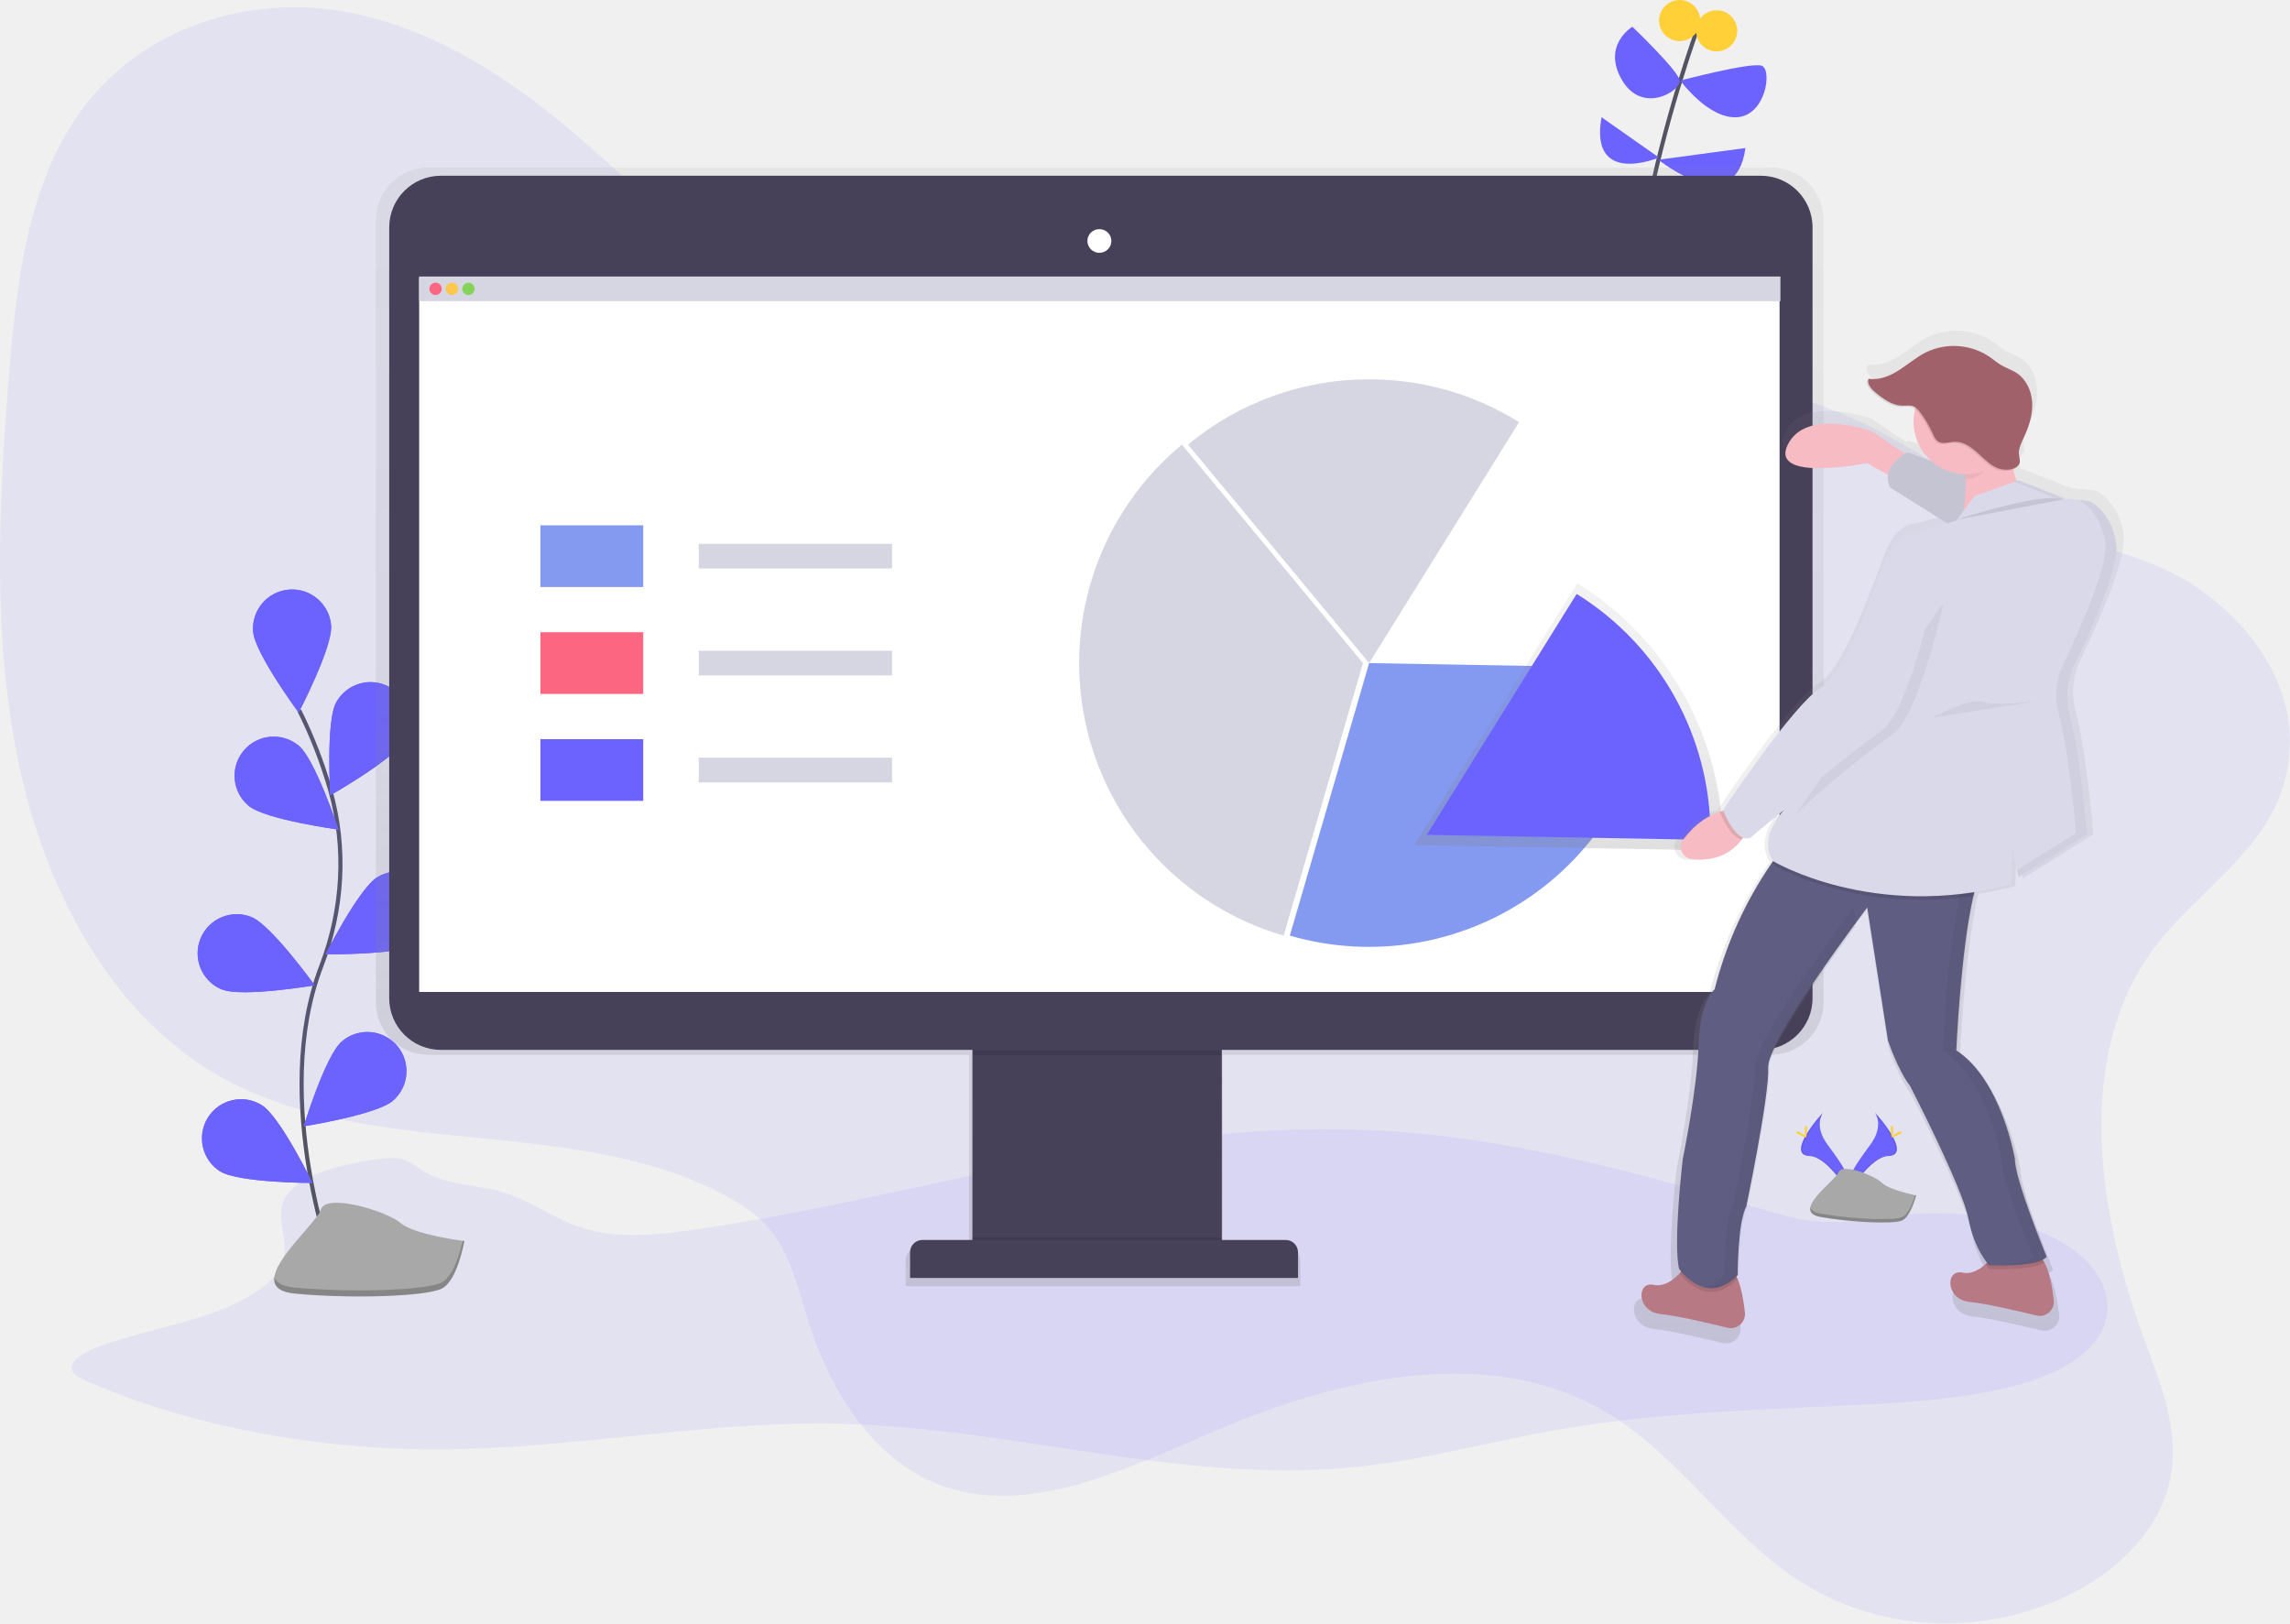
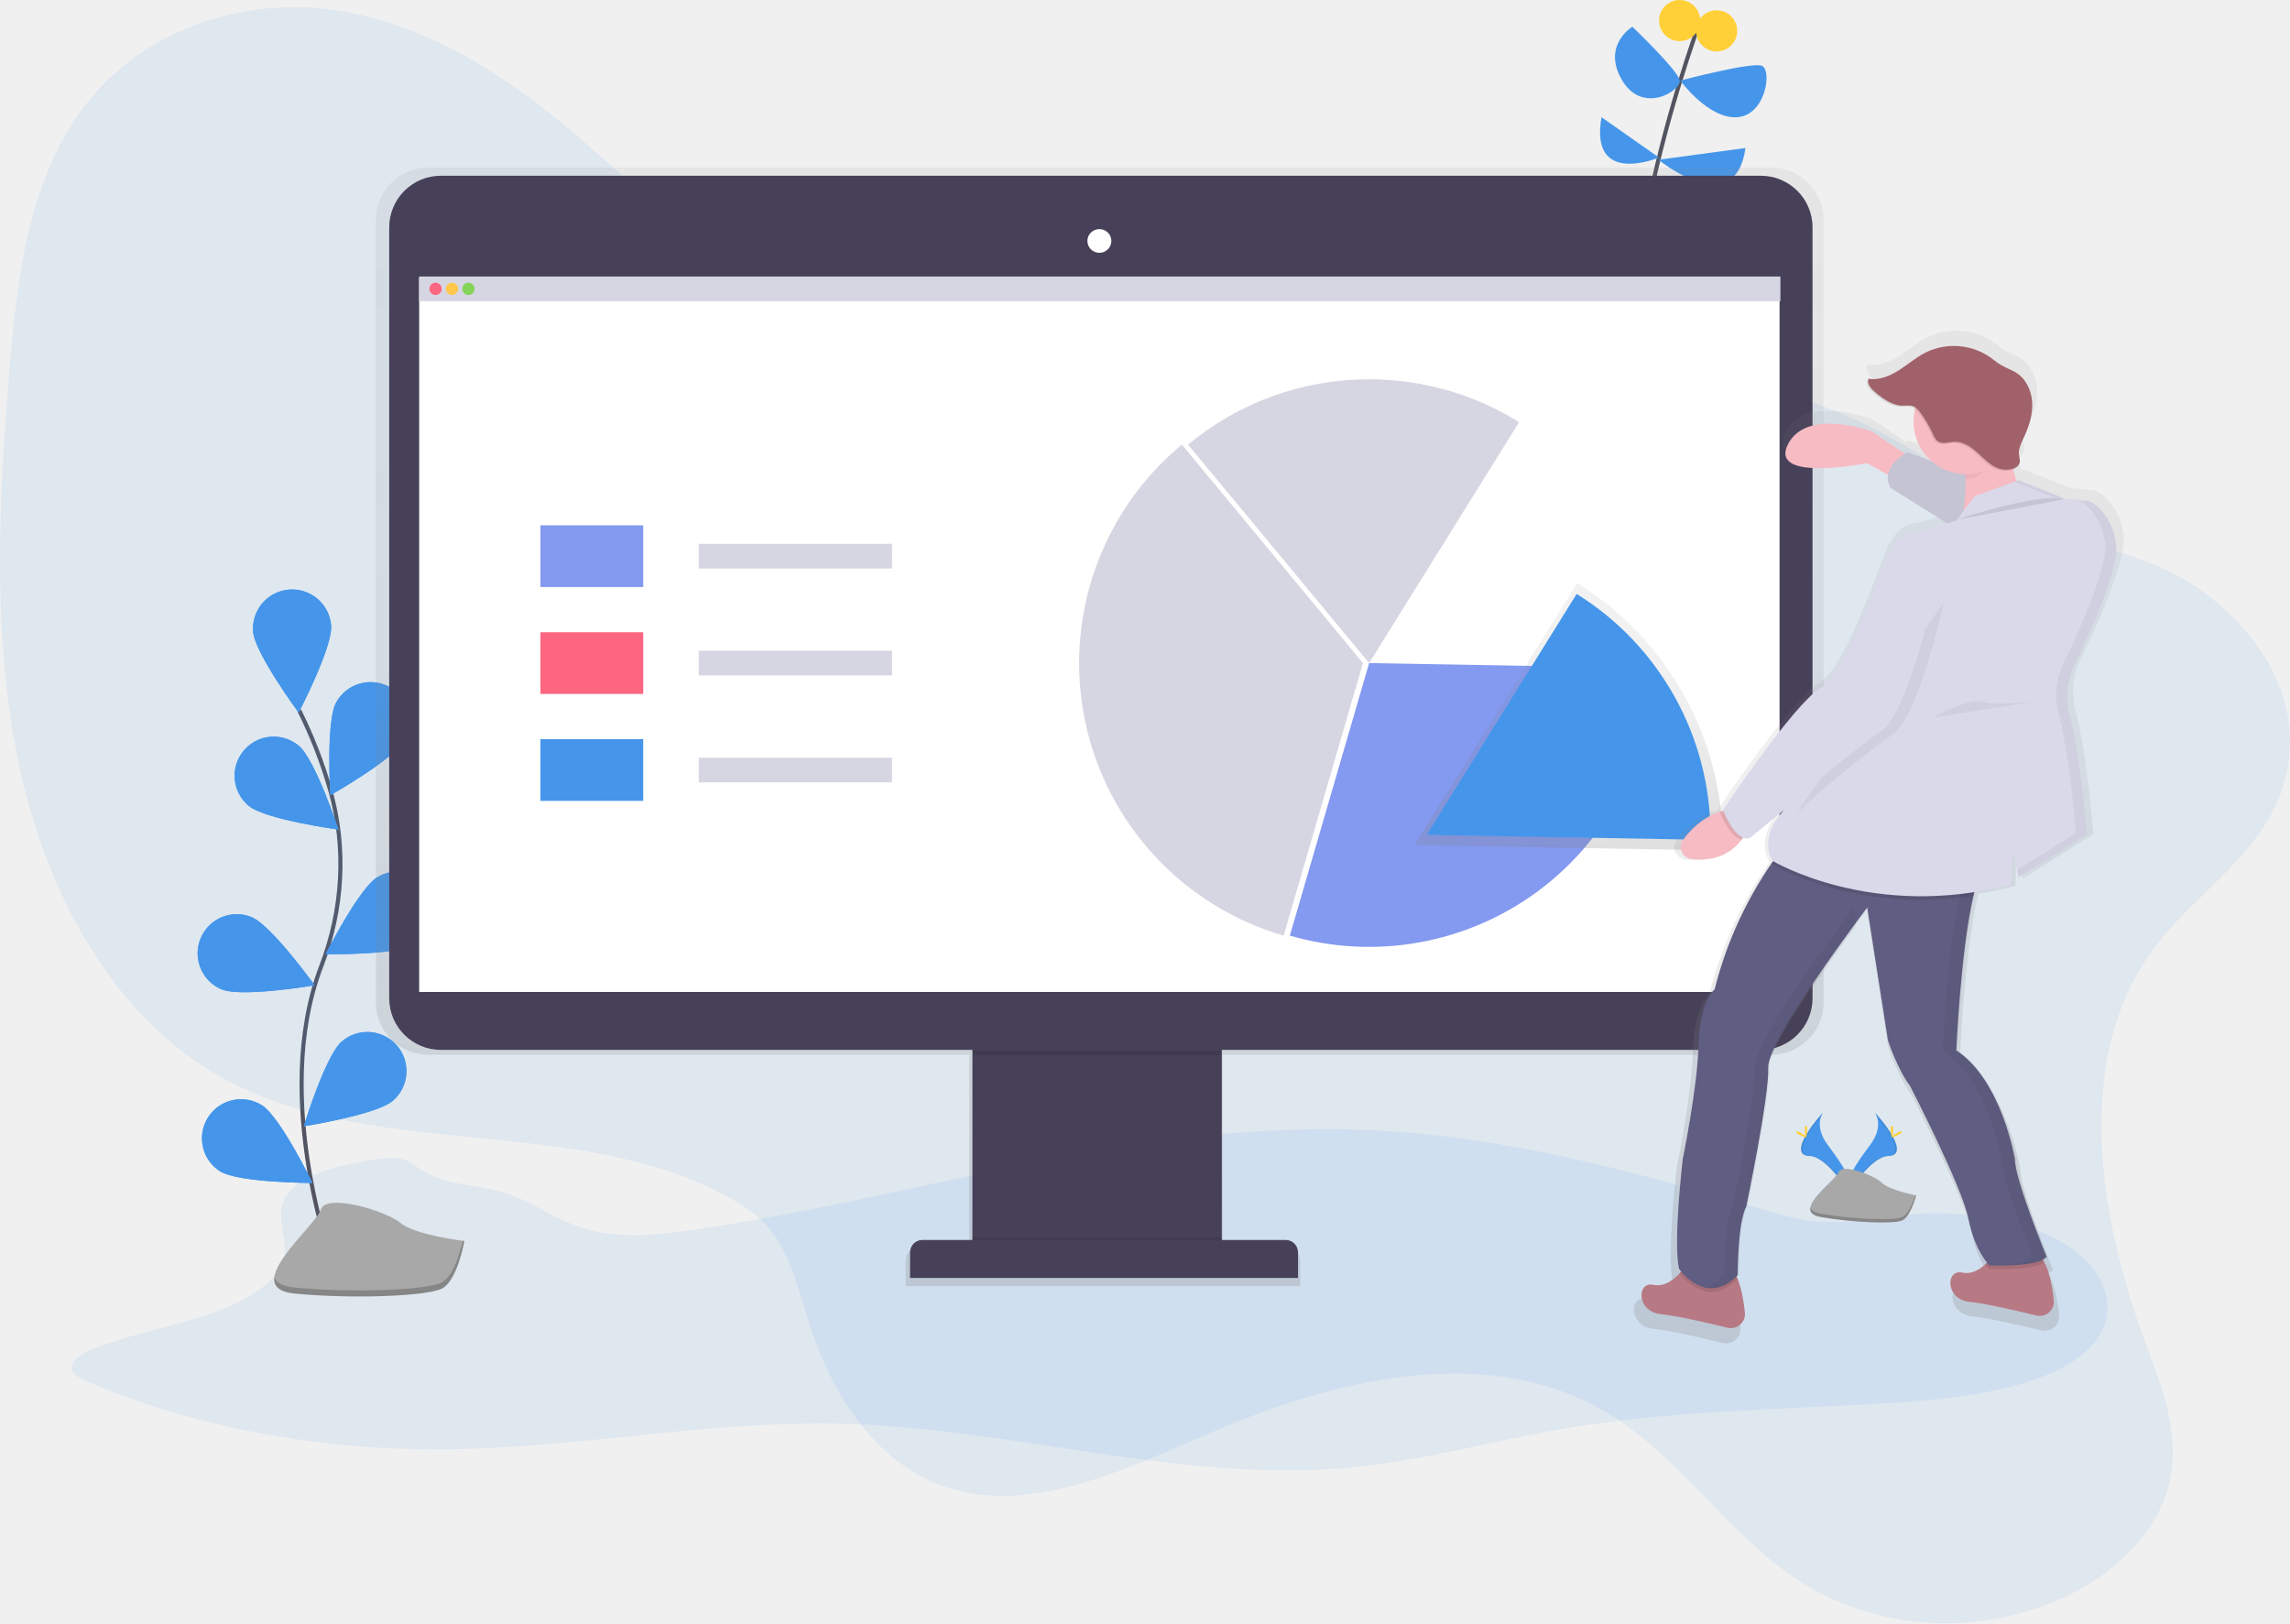
<svg xmlns="http://www.w3.org/2000/svg" xmlns:xlink="http://www.w3.org/1999/xlink" id="bc84ef63-1585-4f95-93d0-835fb734c22a" data-name="Layer 1" width="1113.61" height="789.42" viewBox="0 0 1113.61 789.42">
  <defs>
    <linearGradient id="107a1a39-95ac-41fb-b953-4f2009584ec5" x1="578" y1="679" x2="578" y2="135" gradientUnits="userSpaceOnUse">
      <stop offset="0" stop-color="gray" stop-opacity="0.25" />
      <stop offset="0.54" stop-color="gray" stop-opacity="0.12" />
      <stop offset="1" stop-color="gray" stop-opacity="0.1" />
    </linearGradient>
    <linearGradient id="67bc0fa3-d0f5-4760-a2c4-a2c72c43dbed" x1="806" y1="467.16" x2="806" y2="337.16" xlink:href="#107a1a39-95ac-41fb-b953-4f2009584ec5" />
    <linearGradient id="395a0587-675e-40ff-8527-ba4e6064d500" x1="956.92" y1="706.81" x2="956.92" y2="214.37" xlink:href="#107a1a39-95ac-41fb-b953-4f2009584ec5" />
  </defs>
-   <path d="M181.52,636.79c-4.54,9.21,2,19.15-.29,28.66-2.84,12-19.13,21.34-36.68,27.3s-37.15,9.58-54.26,16c-7.4,2.77-15.11,7.88-11.26,12.58,1.33,1.63,3.83,2.77,6.26,3.84,49.82,21.76,111.41,33.58,173,33.2,65.08-.41,128.82-14,193.85-12.44,83.88,2,165,29.06,247.93,21.26,35.21-3.31,67.92-12.75,102.19-18.64,50.42-8.67,103.45-9.54,155.66-12.39,39.21-2.14,84-7.69,102.75-28.55,13.54-15.08,7.86-35-11.22-47.77s-49.56-18.23-77.73-15.75c-15.14,1.33-30.19,4.78-45.32,3.41-8.79-.8-16.93-3.18-24.92-5.52-62-18.2-126.29-36.36-195.15-39-112.05-4.33-215.81,32.55-324.92,48.5-17,2.48-35.44,4.39-51.49.23-16.92-4.39-28-14.76-44.93-19.13-8-2.08-17-2.68-24.91-4.94-21.73-6.22-11.67-14.77-41.78-9C202.5,621.65,186.59,626.51,181.52,636.79Z" transform="translate(-43.2 -53.53)" fill="#6c63ff" opacity="0.1" />
+   <path d="M181.52,636.79c-4.54,9.21,2,19.15-.29,28.66-2.84,12-19.13,21.34-36.68,27.3s-37.15,9.58-54.26,16c-7.4,2.77-15.11,7.88-11.26,12.58,1.33,1.63,3.83,2.77,6.26,3.84,49.82,21.76,111.41,33.58,173,33.2,65.08-.41,128.82-14,193.85-12.44,83.88,2,165,29.06,247.93,21.26,35.21-3.31,67.92-12.75,102.19-18.64,50.42-8.67,103.45-9.54,155.66-12.39,39.21-2.14,84-7.69,102.75-28.55,13.54-15.08,7.86-35-11.22-47.77s-49.56-18.23-77.73-15.75c-15.14,1.33-30.19,4.78-45.32,3.41-8.79-.8-16.93-3.18-24.92-5.52-62-18.2-126.29-36.36-195.15-39-112.05-4.33-215.81,32.55-324.92,48.5-17,2.48-35.44,4.39-51.49.23-16.92-4.39-28-14.76-44.93-19.13-8-2.08-17-2.68-24.91-4.94-21.73-6.22-11.67-14.77-41.78-9C202.5,621.65,186.59,626.51,181.52,636.79Z" transform="translate(-43.2 -53.53)" fill="#4596ea" opacity="0.1" />
  <path d="M759.52,329.61S834,212.53,843,162.53s26-96,26-96" transform="translate(-43.2 -53.53)" fill="none" stroke="#535461" stroke-miterlimit="10" stroke-width="2" />
-   <path d="M886,166.53l-47,4S864,213.53,886,166.53Z" transform="translate(-43.2 -53.53)" fill="#6c63ff" />
-   <path d="M804,140.53l37.22,29.81S793,189.53,804,140.53Z" transform="translate(-43.2 -53.53)" fill="#6c63ff" />
-   <path d="M892,125.53l-42.32,5.67S887,161.53,892,125.53Z" transform="translate(-43.2 -53.53)" fill="#6c63ff" />
-   <path d="M822,110.53l27.94,19.61S816,144.53,822,110.53Z" transform="translate(-43.2 -53.53)" fill="#6c63ff" />
-   <path d="M860.31,92.72S895,83.53,900,85.53s2,24-12,25S860.31,92.72,860.31,92.72Z" transform="translate(-43.2 -53.53)" fill="#6c63ff" />
-   <path d="M837,66.53s22,21,23,26-18,17-28,0S837,66.53,837,66.53Z" transform="translate(-43.2 -53.53)" fill="#6c63ff" />
+   <path d="M886,166.53l-47,4S864,213.53,886,166.53Z" transform="translate(-43.2 -53.53)" fill="#4596ea" />
+   <path d="M804,140.53l37.22,29.81S793,189.53,804,140.53Z" transform="translate(-43.2 -53.53)" fill="#4596ea" />
+   <path d="M892,125.53l-42.32,5.67S887,161.53,892,125.53Z" transform="translate(-43.2 -53.53)" fill="#4596ea" />
+   <path d="M822,110.53l27.94,19.61S816,144.53,822,110.53Z" transform="translate(-43.2 -53.53)" fill="#4596ea" />
+   <path d="M860.31,92.72S895,83.53,900,85.53s2,24-12,25S860.31,92.72,860.31,92.72Z" transform="translate(-43.2 -53.53)" fill="#4596ea" />
+   <path d="M837,66.53s22,21,23,26-18,17-28,0S837,66.53,837,66.53Z" transform="translate(-43.2 -53.53)" fill="#4596ea" />
  <circle cx="834.8" cy="15" r="10" fill="#ffd037" />
  <circle cx="816.8" cy="10" r="10" fill="#ffd037" />
  <path d="M206.26,672.09s-31.82-83.52-6.81-148.75c10.5-27.38,12.36-57.34,4.34-85.55A227.74,227.74,0,0,0,188.71,399" transform="translate(-43.2 -53.53)" fill="none" stroke="#535461" stroke-miterlimit="10" stroke-width="2" />
-   <path d="M204.22,357.76c.81,10.48-15.79,42.33-15.79,42.33s-21.33-28.9-22.14-39.38a19,19,0,0,1,37.94-2.95Z" transform="translate(-43.2 -53.53)" fill="#6c63ff" />
-   <path d="M240.08,413.35c-5,9.24-36.26,26.95-36.26,26.95s-2.19-35.85,2.82-45.09a19,19,0,0,1,33.45,18.14Z" transform="translate(-43.2 -53.53)" fill="#6c63ff" />
-   <path d="M246.42,512.61c-9,5.44-44.9,5-44.9,5s16.21-32.06,25.19-37.5a19,19,0,0,1,19.71,32.55Z" transform="translate(-43.2 -53.53)" fill="#6c63ff" />
-   <path d="M234.3,588.8c-7.94,6.88-43.42,12.47-43.42,12.47s10.56-34.34,18.49-41.22A19,19,0,1,1,234.3,588.8Z" transform="translate(-43.2 -53.53)" fill="#6c63ff" />
-   <path d="M164.15,445.42c8.08,6.72,43.67,11.56,43.67,11.56s-11.27-34.11-19.36-40.82a19,19,0,0,0-24.32,29.26Z" transform="translate(-43.2 -53.53)" fill="#6c63ff" />
-   <path d="M151.11,534.7c9.72,4,45.13-2,45.13-2s-21-29.17-30.68-33.16a19,19,0,0,0-14.45,35.2Z" transform="translate(-43.2 -53.53)" fill="#6c63ff" />
-   <path d="M150.34,623.21c8.91,5.57,44.83,5.62,44.83,5.62S179.43,596.53,170.53,591a19,19,0,0,0-20.19,32.25Z" transform="translate(-43.2 -53.53)" fill="#6c63ff" />
-   <path d="M204.22,357.76c.81,10.48-15.79,42.33-15.79,42.33s-21.33-28.9-22.14-39.38a19,19,0,0,1,37.94-2.95Z" transform="translate(-43.2 -53.53)" fill="#6c63ff" />
-   <path d="M240.08,413.35c-5,9.24-36.26,26.95-36.26,26.95s-2.19-35.85,2.82-45.09a19,19,0,0,1,33.45,18.14Z" transform="translate(-43.2 -53.53)" fill="#6c63ff" />
-   <path d="M246.42,512.61c-9,5.44-44.9,5-44.9,5s16.21-32.06,25.19-37.5a19,19,0,0,1,19.71,32.55Z" transform="translate(-43.2 -53.53)" fill="#6c63ff" />
-   <path d="M234.3,588.8c-7.94,6.88-43.42,12.47-43.42,12.47s10.56-34.34,18.49-41.22A19,19,0,1,1,234.3,588.8Z" transform="translate(-43.2 -53.53)" fill="#6c63ff" />
-   <path d="M164.15,445.42c8.08,6.72,43.67,11.56,43.67,11.56s-11.27-34.11-19.36-40.82a19,19,0,0,0-24.32,29.26Z" transform="translate(-43.2 -53.53)" fill="#6c63ff" />
-   <path d="M151.11,534.7c9.72,4,45.13-2,45.13-2s-21-29.17-30.68-33.16a19,19,0,0,0-14.45,35.2Z" transform="translate(-43.2 -53.53)" fill="#6c63ff" />
-   <path d="M150.34,623.21c8.91,5.57,44.83,5.62,44.83,5.62S179.43,596.53,170.53,591a19,19,0,0,0-20.19,32.25Z" transform="translate(-43.2 -53.53)" fill="#6c63ff" />
+   <path d="M204.22,357.76c.81,10.48-15.79,42.33-15.79,42.33s-21.33-28.9-22.14-39.38a19,19,0,0,1,37.94-2.95Z" transform="translate(-43.2 -53.53)" fill="#4596ea" />
+   <path d="M240.08,413.35c-5,9.24-36.26,26.95-36.26,26.95s-2.19-35.85,2.82-45.09a19,19,0,0,1,33.45,18.14Z" transform="translate(-43.2 -53.53)" fill="#4596ea" />
+   <path d="M246.42,512.61c-9,5.44-44.9,5-44.9,5s16.21-32.06,25.19-37.5a19,19,0,0,1,19.71,32.55Z" transform="translate(-43.2 -53.53)" fill="#4596ea" />
+   <path d="M234.3,588.8c-7.94,6.88-43.42,12.47-43.42,12.47s10.56-34.34,18.49-41.22A19,19,0,1,1,234.3,588.8Z" transform="translate(-43.2 -53.53)" fill="#4596ea" />
+   <path d="M164.15,445.42c8.08,6.72,43.67,11.56,43.67,11.56s-11.27-34.11-19.36-40.82a19,19,0,0,0-24.32,29.26Z" transform="translate(-43.2 -53.53)" fill="#4596ea" />
+   <path d="M151.11,534.7c9.72,4,45.13-2,45.13-2s-21-29.17-30.68-33.16a19,19,0,0,0-14.45,35.2Z" transform="translate(-43.2 -53.53)" fill="#4596ea" />
+   <path d="M150.34,623.21c8.91,5.57,44.83,5.62,44.83,5.62S179.43,596.53,170.53,591a19,19,0,0,0-20.19,32.25Z" transform="translate(-43.2 -53.53)" fill="#4596ea" />
+   <path d="M204.22,357.76c.81,10.48-15.79,42.33-15.79,42.33s-21.33-28.9-22.14-39.38a19,19,0,0,1,37.94-2.95Z" transform="translate(-43.2 -53.53)" fill="#4596ea" />
+   <path d="M240.08,413.35c-5,9.24-36.26,26.95-36.26,26.95s-2.19-35.85,2.82-45.09a19,19,0,0,1,33.45,18.14Z" transform="translate(-43.2 -53.53)" fill="#4596ea" />
+   <path d="M246.42,512.61c-9,5.44-44.9,5-44.9,5s16.21-32.06,25.19-37.5a19,19,0,0,1,19.71,32.55Z" transform="translate(-43.2 -53.53)" fill="#4596ea" />
+   <path d="M234.3,588.8c-7.94,6.88-43.42,12.47-43.42,12.47s10.56-34.34,18.49-41.22A19,19,0,1,1,234.3,588.8Z" transform="translate(-43.2 -53.53)" fill="#4596ea" />
+   <path d="M164.15,445.42c8.08,6.72,43.67,11.56,43.67,11.56s-11.27-34.11-19.36-40.82a19,19,0,0,0-24.32,29.26Z" transform="translate(-43.2 -53.53)" fill="#4596ea" />
+   <path d="M151.11,534.7c9.72,4,45.13-2,45.13-2s-21-29.17-30.68-33.16a19,19,0,0,0-14.45,35.2Z" transform="translate(-43.2 -53.53)" fill="#4596ea" />
+   <path d="M150.34,623.21c8.91,5.57,44.83,5.62,44.83,5.62S179.43,596.53,170.53,591a19,19,0,0,0-20.19,32.25Z" transform="translate(-43.2 -53.53)" fill="#4596ea" />
  <path d="M269,657.05s-24.14-2.91-31-8.75-36.21-14.72-38.77-6.55-40.07,38.18-12.77,40.85S250.37,684,258,680.22,269,657.05,269,657.05Z" transform="translate(-43.2 -53.53)" fill="#a8a8a8" />
  <path d="M186.27,679.65c27.31,2.66,63.87,1.41,71.55-2.37,5.85-2.88,9.14-14.8,10.38-20.33l.81.1s-3.28,19.38-11,23.17-44.24,5-71.55,2.37c-7.88-.77-10.36-3.82-9.84-8C177.53,677.24,180.4,679.08,186.27,679.65Z" transform="translate(-43.2 -53.53)" opacity="0.2" />
-   <path d="M1090.2,515.28C1051,569,1064,645.68,1086.6,706.77c7.58,20.45,16.19,42.08,12.26,64.33-4.8,27.2-27.36,47.58-50.81,58.68-42.75,20.23-93.25,17-131.49-8.49-33-22-56.23-58.56-89.87-79.51-56.3-35.05-129.39-19.39-192.05,7.37-44.33,18.93-92.89,43.31-136.09,25.83-30.4-12.3-50.87-43.61-61.64-77.08-5.2-16.16-8.84-33.7-19.2-46.35-6.16-7.52-14.3-12.76-22.67-17.14-76.39-40-174.65-15-248.71-59.63-50-30.14-81.12-88.63-94.05-150.12s-9.73-126.4-4.58-190.2c3.66-45.34,9.45-93.79,36.71-129.42,28.83-37.68,77.15-52.66,120.36-46.75s81.94,29.94,115.84,58.54C363,152.59,402,197.46,454.72,211c35.91,9.24,74.06,2.7,111.39-.19,62.4-4.82,124.58.73,186.38,7,59.16,6,118.73,12.7,174.76,32.37,39.65,13.92,71.08,40.23,108.41,58.21,24.33,11.72,51.1,14.44,74,29.58,28.26,18.65,53.8,51.69,45.51,91.34C1147.34,467,1111,486.77,1090.2,515.28Z" transform="translate(-43.2 -53.53)" fill="#6c63ff" opacity="0.1" />
+   <path d="M1090.2,515.28C1051,569,1064,645.68,1086.6,706.77c7.58,20.45,16.19,42.08,12.26,64.33-4.8,27.2-27.36,47.58-50.81,58.68-42.75,20.23-93.25,17-131.49-8.49-33-22-56.23-58.56-89.87-79.51-56.3-35.05-129.39-19.39-192.05,7.37-44.33,18.93-92.89,43.31-136.09,25.83-30.4-12.3-50.87-43.61-61.64-77.08-5.2-16.16-8.84-33.7-19.2-46.35-6.16-7.52-14.3-12.76-22.67-17.14-76.39-40-174.65-15-248.71-59.63-50-30.14-81.12-88.63-94.05-150.12s-9.73-126.4-4.58-190.2c3.66-45.34,9.45-93.79,36.71-129.42,28.83-37.68,77.15-52.66,120.36-46.75s81.94,29.94,115.84,58.54C363,152.59,402,197.46,454.72,211c35.91,9.24,74.06,2.7,111.39-.19,62.4-4.82,124.58.73,186.38,7,59.16,6,118.73,12.7,174.76,32.37,39.65,13.92,71.08,40.23,108.41,58.21,24.33,11.72,51.1,14.44,74,29.58,28.26,18.65,53.8,51.69,45.51,91.34C1147.34,467,1111,486.77,1090.2,515.28Z" transform="translate(-43.2 -53.53)" fill="#4596ea" opacity="0.1" />
  <path d="M904.45,135H251.55A25.53,25.53,0,0,0,226,160.5V541a25.53,25.53,0,0,0,25.55,25.5H514.47v93.77H489.73a6.1,6.1,0,0,0-6.1,6.09V679H675.51V666.34a6.1,6.1,0,0,0-6.1-6.09H637.82V566.47H904.45A25.53,25.53,0,0,0,930,541V160.5A25.53,25.53,0,0,0,904.45,135Z" transform="translate(-43.2 -53.53)" fill="url(#107a1a39-95ac-41fb-b953-4f2009584ec5)" />
  <rect x="472.88" y="495.18" width="121.27" height="117.02" fill="#474059" />
  <rect x="472.88" y="601.82" width="121.27" height="10.38" opacity="0.1" />
  <path d="M448.56,603H625.21a6,6,0,0,1,6,6v12.48a0,0,0,0,1,0,0H442.56a0,0,0,0,1,0,0V609A6,6,0,0,1,448.56,603Z" fill="#474059" />
  <rect x="189.27" y="85.47" width="692.15" height="425.1" rx="25.12" ry="25.12" fill="#474059" />
  <rect x="203.84" y="135.12" width="661.55" height="347.28" fill="#fff" />
  <ellipse cx="534.62" cy="117.18" rx="5.83" ry="5.76" fill="#fff" />
  <rect x="473.14" y="510.86" width="120.89" height="2.28" opacity="0.1" />
  <path d="M617.94,269.75a138,138,0,0,0,49.5,238.79L706,376Z" transform="translate(-43.2 -53.53)" fill="#d6d6e3" />
  <path d="M709,238a137.43,137.43,0,0,0-88.06,31.75L709,376l72.92-117.17A137.34,137.34,0,0,0,709,238Z" transform="translate(-43.2 -53.53)" fill="#d6d6e3" />
  <path d="M709,376,670.44,508.53A138.08,138.08,0,0,0,847,378.43Z" transform="translate(-43.2 -53.53)" fill="#8499f0" />
  <rect x="262.8" y="255.47" width="50" height="30" fill="#8499f0" />
  <rect x="262.8" y="307.47" width="50" height="30" fill="#fc6681" />
-   <rect x="262.8" y="359.47" width="50" height="30" fill="#6c63ff" />
+   <rect x="262.8" y="359.47" width="50" height="30" fill="#4596ea" />
  <rect x="339.8" y="264.47" width="94" height="12" fill="#d6d6e3" />
  <rect x="339.8" y="316.47" width="94" height="12" fill="#d6d6e3" />
  <rect x="339.8" y="368.47" width="94" height="12" fill="#d6d6e3" />
  <rect x="203.8" y="134.47" width="662" height="12" fill="#d6d6e3" />
  <circle cx="211.8" cy="140.47" r="3" fill="#fc6681" />
  <circle cx="219.8" cy="140.47" r="3" fill="#ffc74c" />
  <circle cx="227.8" cy="140.47" r="3" fill="#85d459" />
-   <path d="M954.93,594.55s4.77,6.24-2.2,15.66-12.72,17.37-10.4,23.25c0,0,10.52-17.5,19.09-17.74S964.36,605.07,954.93,594.55Z" transform="translate(-43.2 -53.53)" fill="#6c63ff" />
+   <path d="M954.93,594.55s4.77,6.24-2.2,15.66-12.72,17.37-10.4,23.25c0,0,10.52-17.5,19.09-17.74S964.36,605.07,954.93,594.55Z" transform="translate(-43.2 -53.53)" fill="#4596ea" />
  <path d="M954.93,594.55a7.73,7.73,0,0,1,1,2c8.36,9.82,12.81,19,4.78,19.21-7.48.21-16.46,13.59-18.61,17a7.25,7.25,0,0,0,.25.77s10.52-17.5,19.09-17.74S964.36,605.07,954.93,594.55Z" transform="translate(-43.2 -53.53)" opacity="0.1" />
  <path d="M963.8,602.5c0,2.2-.25,4-.55,4s-.55-1.78-.55-4,.31-1.16.61-1.16S963.8,600.3,963.8,602.5Z" transform="translate(-43.2 -53.53)" fill="#ffd037" />
  <path d="M966.85,605.12c-1.93,1.05-3.61,1.69-3.75,1.42s1.3-1.34,3.23-2.39,1.17-.29,1.31,0S968.78,604.07,966.85,605.12Z" transform="translate(-43.2 -53.53)" fill="#ffd037" />
-   <path d="M929.73,594.55s-4.77,6.24,2.2,15.66,12.72,17.37,10.4,23.25c0,0-10.52-17.5-19.09-17.74S920.31,605.07,929.73,594.55Z" transform="translate(-43.2 -53.53)" fill="#6c63ff" />
+   <path d="M929.73,594.55s-4.77,6.24,2.2,15.66,12.72,17.37,10.4,23.25c0,0-10.52-17.5-19.09-17.74S920.31,605.07,929.73,594.55Z" transform="translate(-43.2 -53.53)" fill="#4596ea" />
  <path d="M929.73,594.55a7.73,7.73,0,0,0-1,2c-8.36,9.82-12.81,19-4.78,19.21,7.48.21,16.46,13.59,18.61,17a7.25,7.25,0,0,1-.25.77s-10.52-17.5-19.09-17.74S920.31,605.07,929.73,594.55Z" transform="translate(-43.2 -53.53)" opacity="0.1" />
  <path d="M920.86,602.5c0,2.2.25,4,.55,4s.55-1.78.55-4-.31-1.16-.61-1.16S920.86,600.3,920.86,602.5Z" transform="translate(-43.2 -53.53)" fill="#ffd037" />
  <path d="M917.82,605.12c1.93,1.05,3.61,1.69,3.75,1.42s-1.3-1.34-3.23-2.39-1.17-.29-1.31,0S915.89,604.07,917.82,605.12Z" transform="translate(-43.2 -53.53)" fill="#ffd037" />
  <path d="M975,634.88s-13.12-2.62-16.62-6.12-19.25-9.62-21-5.25-23.62,19.25-8.75,21.87,35,3.5,39.37,1.75S975,634.88,975,634.88Z" transform="translate(-43.2 -53.53)" fill="#a8a8a8" />
  <path d="M928.63,643.75c14.87,2.62,35,3.5,39.37,1.75,3.33-1.33,5.65-7.73,6.56-10.71l.44.09s-2.62,10.5-7,12.25-24.5.87-39.37-1.75c-4.29-.76-5.52-2.54-5.06-4.79C923.94,642.05,925.44,643.19,928.63,643.75Z" transform="translate(-43.2 -53.53)" opacity="0.2" />
  <path d="M881,464.51a149.89,149.89,0,0,0-70.74-127.36L731,464.51l150,2.64C881,466.28,881,465.4,881,464.51Z" transform="translate(-43.2 -53.53)" fill="url(#67bc0fa3-d0f5-4760-a2c4-a2c72c43dbed)" />
-   <path d="M875,459.53a137.9,137.9,0,0,0-65.08-117.17L737,459.53,875,462C875,461.15,875,460.34,875,459.53Z" transform="translate(-43.2 -53.53)" fill="#6c63ff" />
+   <path d="M875,459.53a137.9,137.9,0,0,0-65.08-117.17L737,459.53,875,462C875,461.15,875,460.34,875,459.53Z" transform="translate(-43.2 -53.53)" fill="#4596ea" />
  <path d="M1076,314.66q0-.58-.11-1.11t-.2-1.22q-.22-1.2-.49-2.32-.14-.56-.29-1.1a29.76,29.76,0,0,0-5.79-11.28l-.47-.54q-.47-.52-.92-1t-.89-.86c-.29-.27-.58-.52-.85-.75-.55-.46-1.06-.84-1.52-1.16s-.65-.44-.92-.6a5.11,5.11,0,0,0-2.16-.72l-4.76-.48h0l-6.44-.64-23.26-9.18-.92.33a55.33,55.33,0,0,1-1.72-5.81,5.18,5.18,0,0,0,1.84-1.36,4.26,4.26,0,0,0,1.26-1.65c.58-1.37-.54-4.31-.31-6,.37-2.69,1.75-5.29,2.86-7.73,2.39-5.24,4.13-10.92,3.85-16.67s-2.86-11.59-7.64-14.8c-2.47-1.66-5.38-2.55-7.94-4.07-2-1.18-3.76-2.72-5.67-4.05a32.08,32.08,0,0,0-32-2.33c-4.83,2.42-8.95,6-13.51,8.94s-9.93,5.13-15.26,4.28a3.52,3.52,0,0,0-.16.67l-.45-.06c-.92,2.55,1.33,5.06,3.41,6.8,3.94,3.3,8.4,6.59,13.54,6.71,2,0,4.08-.38,5.89.45a5.25,5.25,0,0,1,1.1.7A26.31,26.31,0,0,0,983.06,272l-11.87-4.34s-.5.26-1.26.75l-16.49-11.15S920.39,245,911.21,264,951,273.15,951,273.15L961.48,279a9.86,9.86,0,0,0,1.15,6.38l28.57,17.95c-5.77,1.81-15.26,4.7-16.94,4.7-2.45,0-9.18,2.45-13.47,12.24s-19.59,57.54-33.05,65.49-49,61.21-49,61.21l.16.42q-.95.25-1.86.56c-8.88,2.94-14.86,9.13-18.45,14.15a6,6,0,0,0,4.14,9.46c14,1.8,21.67-4.76,25.35-9.72.24-.32.46-.64.67-.94a4.85,4.85,0,0,0,3.46.16L909.37,447S896,460.4,903.82,472.63l-.6.85A196.33,196.33,0,0,0,874.48,537s-7.35,5.51-8,27.54-8,57.54-8,57.54-4.9,42.23-1.84,55.09c0,0,.35.51,1,1.29-.23.28-.48.57-.76.88-2.67,2.93-7.49,7-13.1,5.78-8.57-1.84-8.57,13.47,3.67,14.69,7.88.79,23.38,4.37,33.41,6.82a7.08,7.08,0,0,0,8.73-7.63c-.6-5.48-1.69-12.12-3.67-16.84-.12-.29-.25-.58-.38-.86.36-.34.72-.69,1.08-1.07,0,0,0-26.93,4.28-34.28,0,0,11.63-55.7,11-69.78-.48-11,30.17-53.91,43.51-72l-.11-.69C948.83,498.8,951,496,951,496l10.41,66.72s4.9,14.69,11,22.65c0,0,26.32,50.8,29.38,66.72,2.32,12.07,7.1,19.2,9.28,21.95-.25.26-.52.52-.8.78-2.78,2.6-6.9,5.2-11.54,4.21-8.57-1.84-8.57,13.47,3.67,14.69,7.88.79,23.38,4.37,33.41,6.82a7.08,7.08,0,0,0,8.73-7.63c-.69-6.37-2.06-14.29-4.7-19q-.34-.59-.7-1.11a6.47,6.47,0,0,0,2.43-1.74s-15.91-38.56-15.91-49c0,0-6.73-39.79-29.38-54.48,0,0,2.14-49.76,8.59-77.45q.24-1,.49-2a179.34,179.34,0,0,0,17.86-3.78l.61-18.36,3.06,14.69,34.28-21.42s-.3-3.86-.88-9.78c-.29-3-.65-6.43-1.08-10.2-.34-3-.73-6.21-1.16-9.48q-.16-1.23-.33-2.46c-.45-3.3-.94-6.64-1.47-9.9q-.3-1.84-.62-3.64c-.28-1.6-.57-3.17-.87-4.69q-.23-1.14-.46-2.25t-.47-2.18q-.24-1.07-.49-2.09l-.25-1q-.25-1-.51-1.94a35.59,35.59,0,0,1-1.24-8q-.06-1.62,0-3.23t.3-3.22q.11-.8.26-1.6a36.87,36.87,0,0,1,1.74-6.25q.57-1.53,1.28-3c1.11-2.31,2.3-4.82,3.52-7.46q.92-2,1.86-4.05t1.88-4.2c6-13.49,11.84-28.53,13.41-38.41.17-1,.28-2,.35-2.94A20,20,0,0,0,1076,314.66Z" transform="translate(-43.2 -53.53)" fill="url(#395a0587-675e-40ff-8527-ba4e6064d500)" />
  <path d="M973.73,277l-20.19-13.66s-32.06-11.87-41,6.53,38.59,8.91,38.59,8.91l20.19,11.28Z" transform="translate(-43.2 -53.53)" fill="#f7bbc3" />
  <path d="M1033.45,693.27c-9.74-2.37-24.76-5.85-32.41-6.61-11.87-1.19-11.87-16-3.56-14.25,4.51,1,8.5-1.56,11.2-4.08a26.22,26.22,0,0,0,2.36-2.52,6.86,6.86,0,0,1,3.84-2.35c4.45-1,13.72-2.44,19.42.63a8.38,8.38,0,0,1,3.07,3.37c2.56,4.54,3.89,12.22,4.56,18.4A6.87,6.87,0,0,1,1033.45,693.27Z" transform="translate(-43.2 -53.53)" fill="#b77983" />
  <path d="M883.25,699.21c-9.74-2.37-24.76-5.85-32.41-6.61-11.87-1.19-11.87-16-3.56-14.25,5.44,1.17,10.12-2.76,12.71-5.6.31-.35.6-.68.85-1a6.86,6.86,0,0,1,3.84-2.35c4.45-1,13.72-2.44,19.42.63,1.67.9,3,2.88,4.07,5.43,1.92,4.58,3,11,3.56,16.34A6.87,6.87,0,0,1,883.25,699.21Z" transform="translate(-43.2 -53.53)" fill="#b77983" />
  <path d="M888.15,675.46c-14.18,14.61-26.33-.27-28.17-2.73.31-.35.6-.68.85-1a6.86,6.86,0,0,1,3.84-2.35c4.45-1,13.72-2.44,19.42.63C885.75,670.93,887.09,672.91,888.15,675.46Z" transform="translate(-43.2 -53.53)" opacity="0.1" />
  <path d="M1037.36,667.46c-6.14,4.2-26.82,3.16-26.82,3.16a20.34,20.34,0,0,1-1.86-2.3,26.22,26.22,0,0,0,2.36-2.52,6.86,6.86,0,0,1,3.84-2.35c4.45-1,13.72-2.44,19.42.63A8.38,8.38,0,0,1,1037.36,667.46Z" transform="translate(-43.2 -53.53)" opacity="0.1" />
  <path d="M1038.44,664.69c-4.16,5.34-27.9,4.16-27.9,4.16s-7.12-7.12-10.09-22.56S972,581.57,972,581.57c-5.94-7.72-10.69-22-10.69-22l-10.09-64.71S902.49,559,903.08,572.67s-10.69,67.68-10.69,67.68c-4.16,7.12-4.16,33.25-4.16,33.25-15.44,16-28.5-3-28.5-3-3-12.47,1.78-53.43,1.78-53.43s7.12-34.43,7.72-55.81S877,534.67,877,534.67a190.43,190.43,0,0,1,27.88-61.58c3.59-5.14,6-7.88,6-7.88L1007,476.49a60.73,60.73,0,0,0-4.14,12.74c-6.25,26.86-8.33,75.13-8.33,75.13,22,14.25,28.5,52.84,28.5,52.84C1023,627.29,1038.44,664.69,1038.44,664.69Z" transform="translate(-43.2 -53.53)" fill="#605d82" />
  <g opacity="0.05">
    <path d="M945.87,502.8l-1.23-7.91S896,559,896.55,572.67s-10.69,67.68-10.69,67.68c-4.16,7.12-4.16,33.25-4.16,33.25a20.37,20.37,0,0,1-9.29,6c4.68,1.23,10.36.33,16.42-6,0,0,0-26.12,4.16-33.25,0,0,11.28-54,10.69-67.68C903.21,562,932.94,520.37,945.87,502.8Z" transform="translate(-43.2 -53.53)" />
    <path d="M1023.6,617.19s-6.53-38.59-28.5-52.84c0,0,2.08-48.26,8.33-75.13a60.73,60.73,0,0,1,4.14-12.74l-96.18-11.28-.63.76,89.69,10.52a60.73,60.73,0,0,0-4.14,12.74c-6.25,26.86-8.33,75.13-8.33,75.13,22,14.25,28.5,52.84,28.5,52.84,0,10.09,15.44,47.5,15.44,47.5-2.45,3.15-11.71,4-18.89,4.22,5.7.15,22.58.2,26-4.22C1039,664.69,1023.6,627.29,1023.6,617.19Z" transform="translate(-43.2 -53.53)" />
  </g>
  <path d="M893,456.89a21.5,21.5,0,0,1-2.81,4.92c-3.57,4.81-11,11.17-24.59,9.43a5.84,5.84,0,0,1-4-9.18c3.49-4.86,9.29-10.87,17.9-13.72a32.25,32.25,0,0,1,7.58-1.54Z" transform="translate(-43.2 -53.53)" fill="#f7bbc3" />
  <path d="M1018.37,290.86l-47.61-17.41s-13.66,7.12-8.31,17.22l46.31,29.09Z" transform="translate(-43.2 -53.53)" fill="#d9d9ea" />
  <path d="M1018.37,290.86l-47.61-17.41s-13.66,7.12-8.31,17.22l46.31,29.09Z" transform="translate(-43.2 -53.53)" opacity="0.1" />
  <path d="M1020,262.16s-.59,27.9,11.87,37.4-36.22,14.84-36.22,14.84,7.72-28.5,0-43.34S1020,262.16,1020,262.16Z" transform="translate(-43.2 -53.53)" fill="#f7bbc3" />
  <path d="M1007,476.49a60.73,60.73,0,0,0-4.14,12.74c-57.42,8.77-97.38-15.12-97.38-15.12-.22-.34-.43-.69-.62-1,3.59-5.14,6-7.88,6-7.88Z" transform="translate(-43.2 -53.53)" opacity="0.1" />
  <path d="M893,456.89a21.5,21.5,0,0,1-2.81,4.92c-5.5-.91-9.89-11.42-10.7-13.47a32.25,32.25,0,0,1,7.58-1.54Z" transform="translate(-43.2 -53.53)" opacity="0.1" />
  <path d="M1024.79,287.1l-21.37,7.72-8.91,11.87s-18.4,5.94-20.78,5.94-8.91,2.37-13.06,11.87-19,55.81-32.06,63.53-47.5,59.37-47.5,59.37,5.94,16,13.06,13.66L910.8,447.4s-13.06,13.06-5.34,24.94c0,0,48.68,29.09,115.77,11.28l.59-17.81,3,14.25L1058,459.27s-3-38.32-8.34-57.83a35.24,35.24,0,0,1,2.29-24.57c8.62-18,21.92-48,20.3-58.91-1.91-12.89-9.2-18.49-12-20.19a5,5,0,0,0-2.09-.69L1047.35,296Z" transform="translate(-43.2 -53.53)" fill="#d9d9ea" />
  <path d="M988.28,346.76S976.4,402,963.34,410.88s-48.09,37.4-49.28,42.15" transform="translate(-43.2 -53.53)" opacity="0.05" />
  <path d="M982.93,345S971.06,400.2,958,409.1s-48.09,37.4-49.28,42.15" transform="translate(-43.2 -53.53)" fill="#d9d9ea" />
  <path d="M994.21,306.39s41-13.66,52.84-10.09" transform="translate(-43.2 -53.53)" opacity="0.1" />
  <g opacity="0.05">
    <path d="M1052,376.88c8.62-18,21.92-48,20.3-58.91-1.91-12.89-9.2-18.49-12-20.19a5,5,0,0,0-2.09-.69l-4.62-.46a4.88,4.88,0,0,1,1.37.56c2.78,1.7,10.07,7.29,12,20.19,1.62,10.94-11.68,40.94-20.3,58.91a35.24,35.24,0,0,0-2.29,24.57c5.36,19.5,8.34,57.83,8.34,57.83l-28.63,17.89.73,3.48L1058,459.27s-3-38.32-8.34-57.83A35.24,35.24,0,0,1,1052,376.88Z" transform="translate(-43.2 -53.53)" />
    <polygon points="998.81 241.88 1003.95 242.4 981.59 233.57 979.59 234.29 998.81 241.88" />
  </g>
  <path d="M982.93,402.57s18.4-10.09,24.34-7.72,27.9-.59,27.9-.59" transform="translate(-43.2 -53.53)" opacity="0.05" />
  <path d="M1018,269.58c-.68-6,2.08-5,2.08-5S988,258.6,995.7,273.44A34.2,34.2,0,0,1,999,286.5h.3C1008.2,286.5,1013.4,276.54,1018,269.58Z" transform="translate(-43.2 -53.53)" opacity="0.05" />
  <circle cx="956.06" cy="205.07" r="25.53" fill="#f7bbc3" />
  <path d="M1027.12,266.15c2.32-5.08,4-10.59,3.73-16.17s-2.78-11.24-7.41-14.36c-2.4-1.61-5.22-2.48-7.7-3.95-1.94-1.15-3.65-2.64-5.5-3.93a31.12,31.12,0,0,0-31.08-2.26c-4.69,2.35-8.68,5.85-13.1,8.67s-9.63,5-14.81,4.15c-.89,2.47,1.29,4.91,3.31,6.6,3.82,3.2,8.15,6.4,13.13,6.51,1.93,0,4-.37,5.71.44a8.2,8.2,0,0,1,2.92,2.71,53.06,53.06,0,0,1,6.05,10.27c.67,1.49,1.34,3.11,2.71,4,2.29,1.47,5.27.25,8,.14,4.23-.16,8,2.5,11.16,5.34s6.11,6.1,10.06,7.6c3,1.12,8.85,1.08,10.35-2.44.57-1.33-.52-4.18-.3-5.8C1024.7,271,1026,268.52,1027.12,266.15Z" transform="translate(-43.2 -53.53)" opacity="0.1" />
  <path d="M1027.71,265.56c2.32-5.08,4-10.59,3.73-16.17s-2.78-11.24-7.41-14.36c-2.4-1.61-5.22-2.48-7.7-3.95-1.94-1.15-3.65-2.64-5.5-3.93a31.12,31.12,0,0,0-31.08-2.26c-4.69,2.35-8.68,5.85-13.1,8.67s-9.63,5-14.81,4.15c-.89,2.47,1.29,4.91,3.31,6.6,3.82,3.2,8.15,6.4,13.13,6.51,1.93,0,4-.37,5.71.44a8.2,8.2,0,0,1,2.92,2.71A53.06,53.06,0,0,1,983,264.23c.67,1.49,1.34,3.11,2.71,4,2.29,1.47,5.27.25,8,.14,4.23-.16,8,2.5,11.16,5.34s6.11,6.1,10.06,7.6c3,1.12,8.85,1.08,10.35-2.44.57-1.33-.52-4.18-.3-5.8C1025.29,270.44,1026.63,267.92,1027.71,265.56Z" transform="translate(-43.2 -53.53)" fill="#a1616a" />
</svg>
